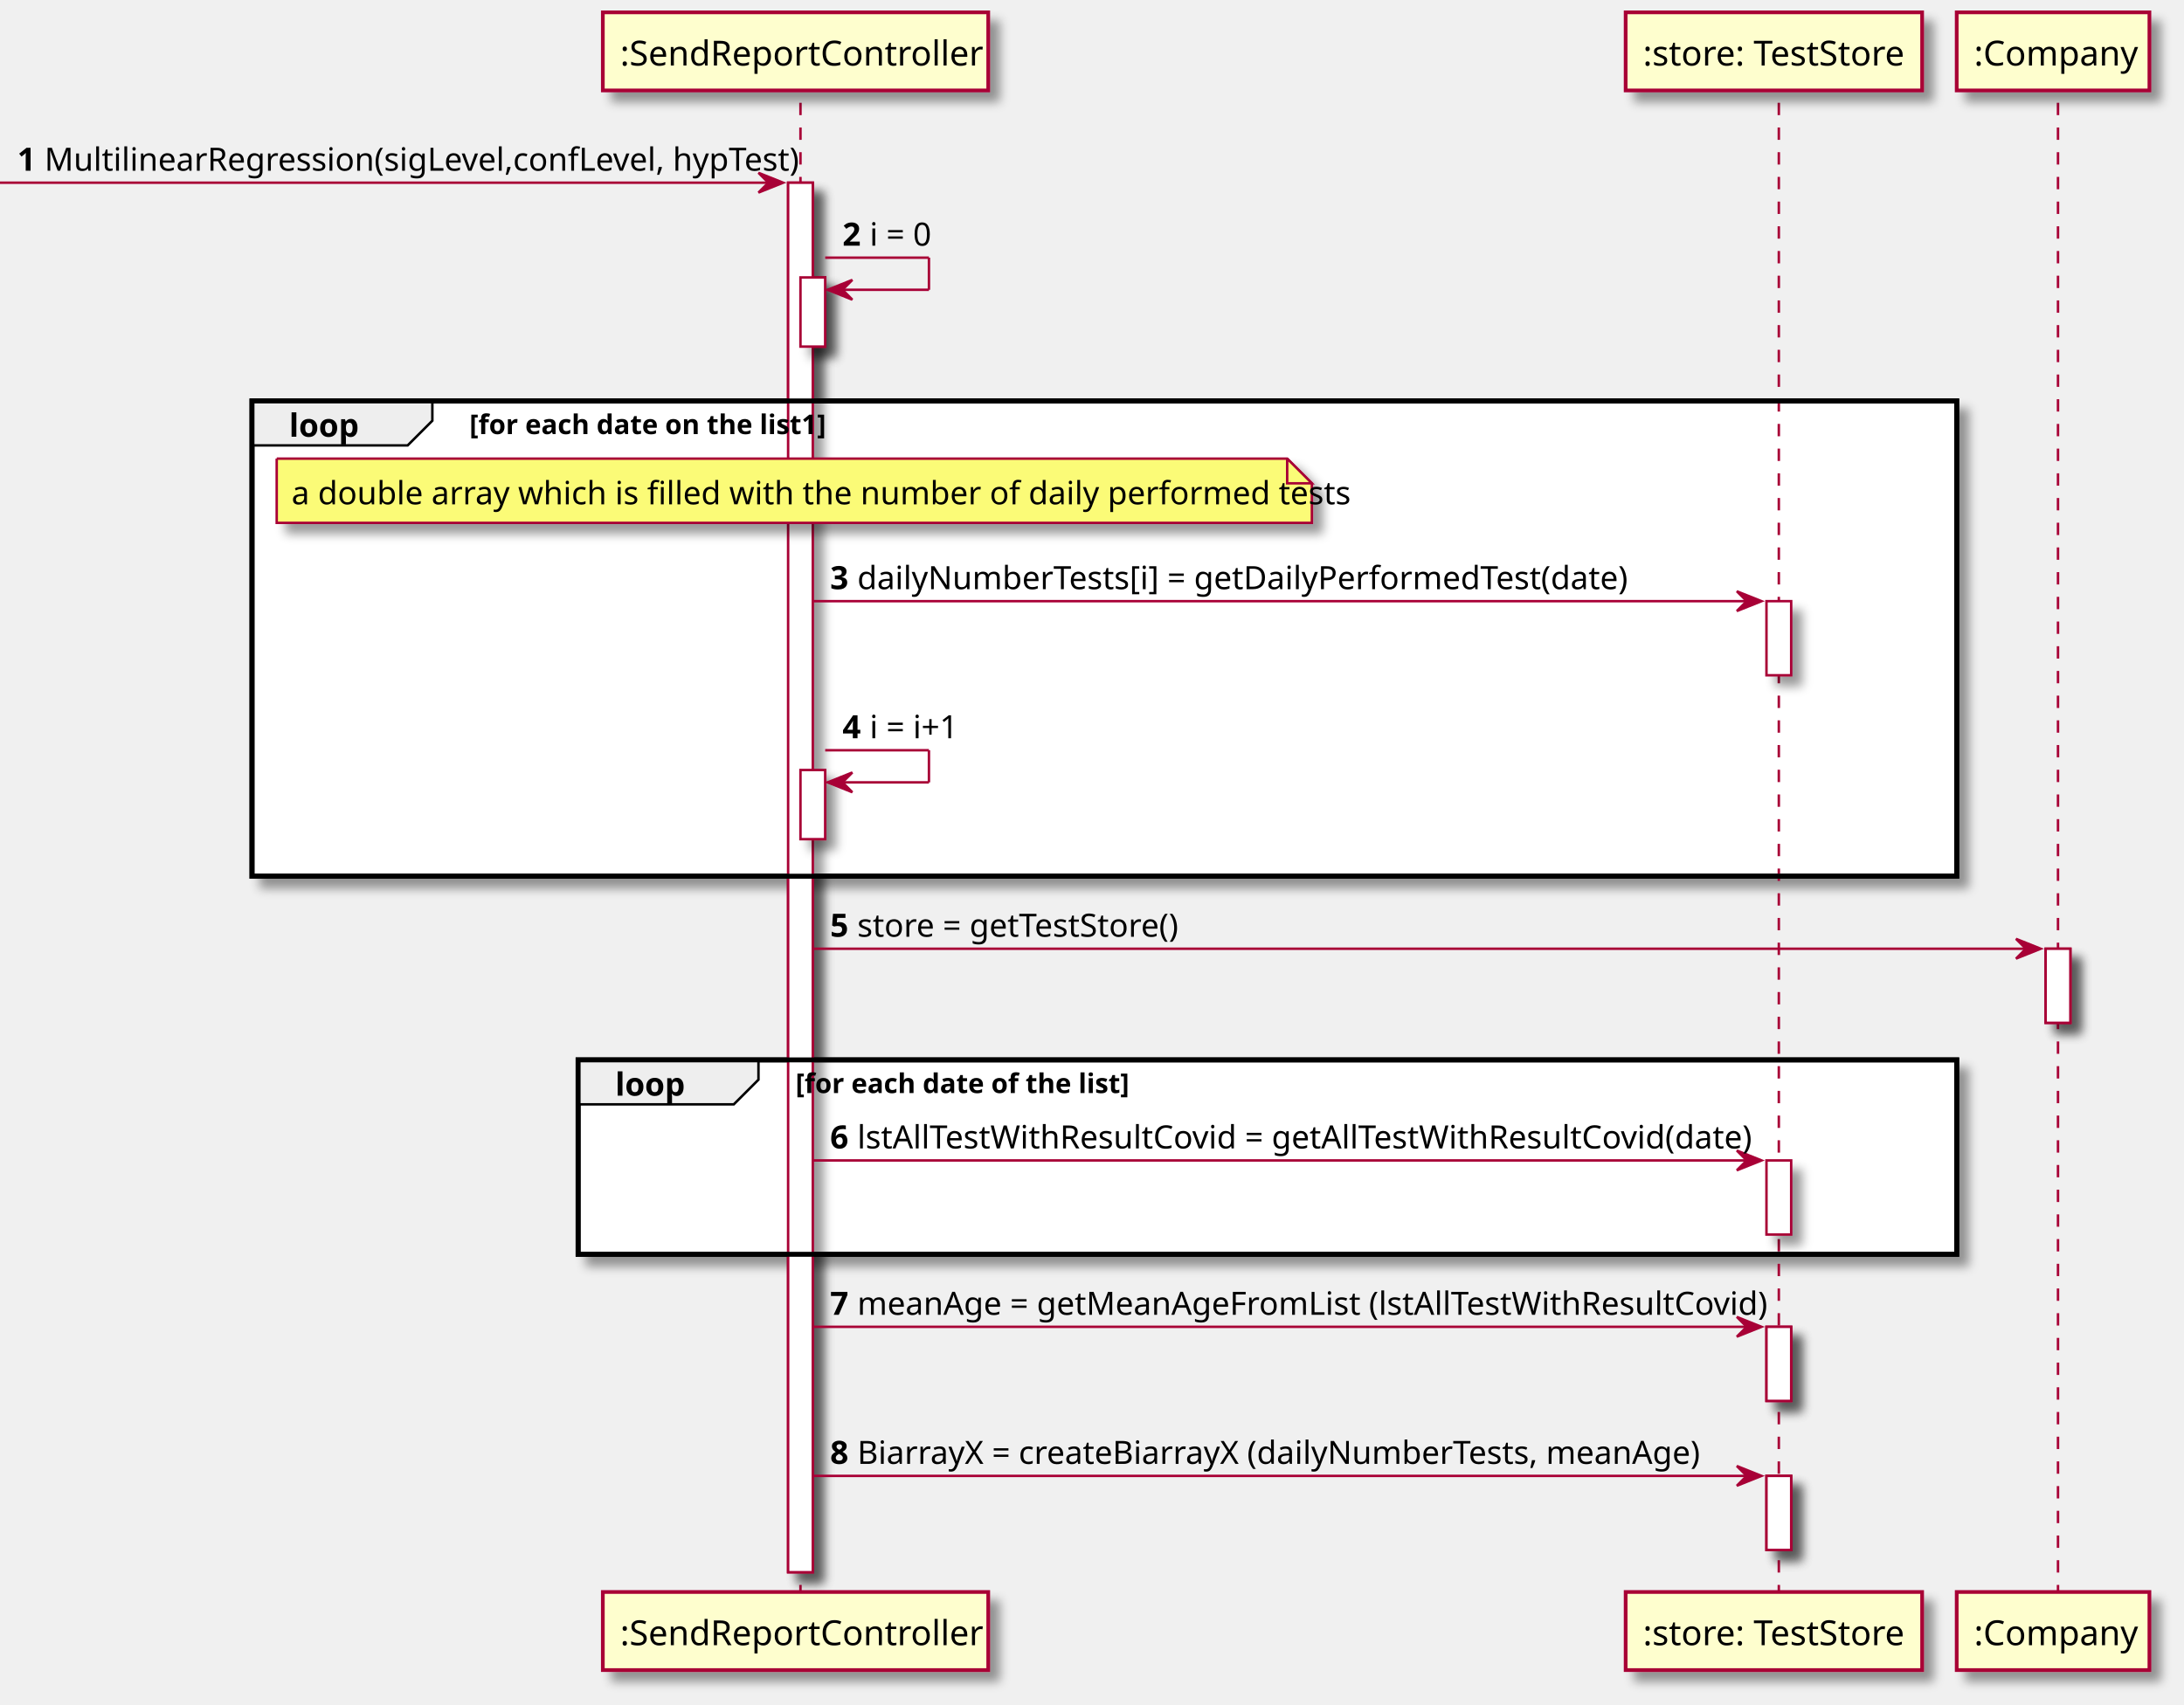
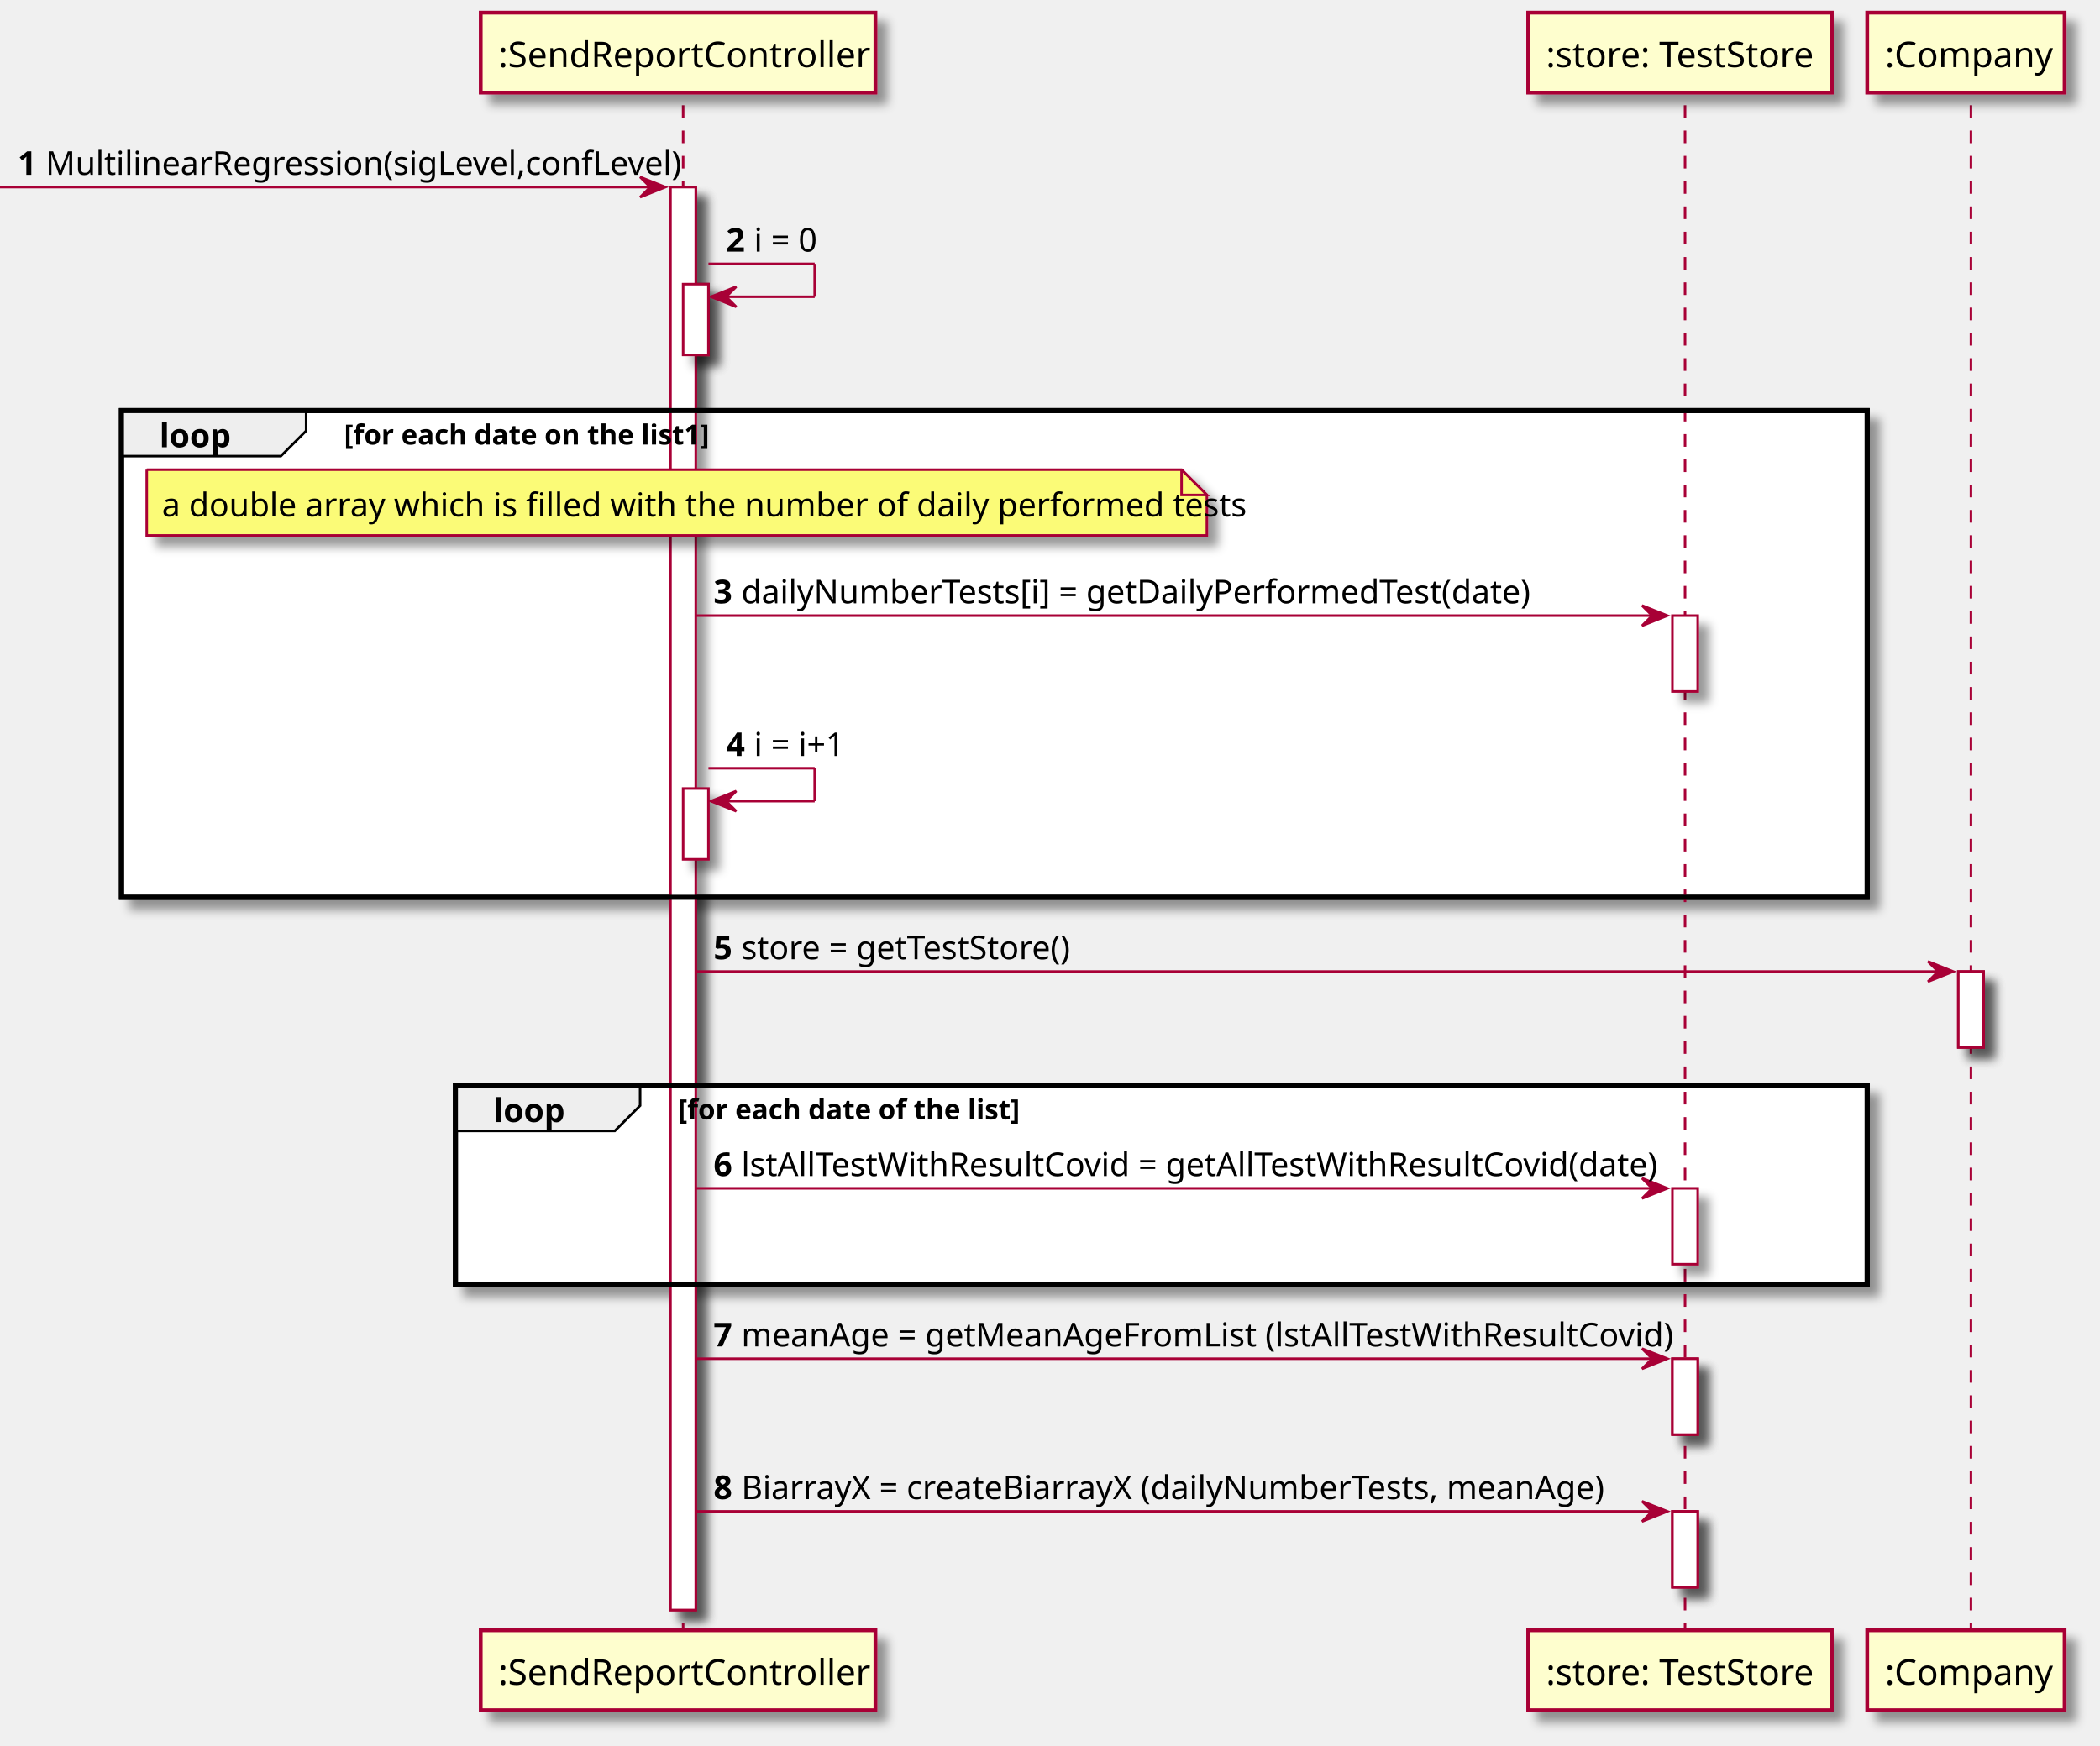
- <svg xmlns="http://www.w3.org/2000/svg" contentScriptType="application/ecmascript" contentStyleType="text/css" height="690px" preserveAspectRatio="none" style="width:884px;height:690px;" version="1.1" viewBox="0 0 884 690" width="884px" zoomAndPan="magnify">
+ <svg xmlns="http://www.w3.org/2000/svg" contentScriptType="application/ecmascript" contentStyleType="text/css" height="690px" preserveAspectRatio="none" style="width:830px;height:690px;" version="1.1" viewBox="0 0 830 690" width="830px" zoomAndPan="magnify">
  <defs>
-     <filter height="300%" id="f130lxg13zzvx3" width="300%" x="-1" y="-1">
+     <filter height="300%" id="fcvuhkaq7hzqq" width="300%" x="-1" y="-1">
      <feGaussianBlur result="blurOut" stdDeviation="2.0" />
      <feColorMatrix in="blurOut" result="blurOut2" type="matrix" values="0 0 0 0 0 0 0 0 0 0 0 0 0 0 0 0 0 0 .4 0" />
      <feOffset dx="4.0" dy="4.0" in="blurOut2" result="blurOut3" />
      <feBlend in="SourceGraphic" in2="blurOut3" mode="normal" />
    </filter>
  </defs>
  <g>
-     <rect fill="#FFFFFF" filter="url(#f130lxg13zzvx3)" height="562.516" style="stroke:#A80036;stroke-width:1.0;" width="10" x="319" y="73.961" />
-     <rect fill="#FFFFFF" filter="url(#f130lxg13zzvx3)" height="28" style="stroke:#A80036;stroke-width:1.0;" width="10" x="324" y="112.312" />
-     <rect fill="#FFFFFF" filter="url(#f130lxg13zzvx3)" height="28" style="stroke:#A80036;stroke-width:1.0;" width="10" x="324" y="311.719" />
-     <rect fill="#FFFFFF" filter="url(#f130lxg13zzvx3)" height="30" style="stroke:#A80036;stroke-width:1.0;" width="10" x="715" y="243.367" />
-     <rect fill="#FFFFFF" filter="url(#f130lxg13zzvx3)" height="30" style="stroke:#A80036;stroke-width:1.0;" width="10" x="715" y="469.773" />
-     <rect fill="#FFFFFF" filter="url(#f130lxg13zzvx3)" height="30" style="stroke:#A80036;stroke-width:1.0;" width="10" x="715" y="537.125" />
-     <rect fill="#FFFFFF" filter="url(#f130lxg13zzvx3)" height="30" style="stroke:#A80036;stroke-width:1.0;" width="10" x="715" y="597.477" />
-     <rect fill="#FFFFFF" filter="url(#f130lxg13zzvx3)" height="30" style="stroke:#A80036;stroke-width:1.0;" width="10" x="828" y="384.07" />
-     <rect fill="#FFFFFF" filter="url(#f130lxg13zzvx3)" height="192.406" style="stroke:#000000;stroke-width:2.0;" width="690" x="102" y="162.312" />
-     <rect fill="#FFFFFF" filter="url(#f130lxg13zzvx3)" height="78.703" style="stroke:#000000;stroke-width:2.0;" width="558" x="234" y="429.07" />
-     <line style="stroke:#A80036;stroke-width:1.0;stroke-dasharray:5.0,5.0;" x1="324" x2="324" y1="41.609" y2="645.477" />
-     <line style="stroke:#A80036;stroke-width:1.0;stroke-dasharray:5.0,5.0;" x1="720" x2="720" y1="41.609" y2="645.477" />
-     <line style="stroke:#A80036;stroke-width:1.0;stroke-dasharray:5.0,5.0;" x1="833" x2="833" y1="41.609" y2="645.477" />
-     <rect fill="#FEFECE" filter="url(#f130lxg13zzvx3)" height="31.609" style="stroke:#A80036;stroke-width:1.5;" width="156" x="244" y="5" />
-     <text fill="#000000" font-family="sans-serif" font-size="14" lengthAdjust="spacing" textLength="142" x="251" y="26.533">:SendReportController</text>
-     <rect fill="#FEFECE" filter="url(#f130lxg13zzvx3)" height="31.609" style="stroke:#A80036;stroke-width:1.5;" width="156" x="244" y="644.477" />
-     <text fill="#000000" font-family="sans-serif" font-size="14" lengthAdjust="spacing" textLength="142" x="251" y="666.01">:SendReportController</text>
-     <rect fill="#FEFECE" filter="url(#f130lxg13zzvx3)" height="31.609" style="stroke:#A80036;stroke-width:1.5;" width="120" x="658" y="5" />
-     <text fill="#000000" font-family="sans-serif" font-size="14" lengthAdjust="spacing" textLength="106" x="665" y="26.533">:store: TestStore</text>
-     <rect fill="#FEFECE" filter="url(#f130lxg13zzvx3)" height="31.609" style="stroke:#A80036;stroke-width:1.5;" width="120" x="658" y="644.477" />
-     <text fill="#000000" font-family="sans-serif" font-size="14" lengthAdjust="spacing" textLength="106" x="665" y="666.01">:store: TestStore</text>
-     <rect fill="#FEFECE" filter="url(#f130lxg13zzvx3)" height="31.609" style="stroke:#A80036;stroke-width:1.5;" width="78" x="792" y="5" />
-     <text fill="#000000" font-family="sans-serif" font-size="14" lengthAdjust="spacing" textLength="64" x="799" y="26.533">:Company</text>
-     <rect fill="#FEFECE" filter="url(#f130lxg13zzvx3)" height="31.609" style="stroke:#A80036;stroke-width:1.5;" width="78" x="792" y="644.477" />
-     <text fill="#000000" font-family="sans-serif" font-size="14" lengthAdjust="spacing" textLength="64" x="799" y="666.01">:Company</text>
-     <rect fill="#FFFFFF" filter="url(#f130lxg13zzvx3)" height="562.516" style="stroke:#A80036;stroke-width:1.0;" width="10" x="319" y="73.961" />
-     <rect fill="#FFFFFF" filter="url(#f130lxg13zzvx3)" height="28" style="stroke:#A80036;stroke-width:1.0;" width="10" x="324" y="112.312" />
-     <rect fill="#FFFFFF" filter="url(#f130lxg13zzvx3)" height="28" style="stroke:#A80036;stroke-width:1.0;" width="10" x="324" y="311.719" />
-     <rect fill="#FFFFFF" filter="url(#f130lxg13zzvx3)" height="30" style="stroke:#A80036;stroke-width:1.0;" width="10" x="715" y="243.367" />
-     <rect fill="#FFFFFF" filter="url(#f130lxg13zzvx3)" height="30" style="stroke:#A80036;stroke-width:1.0;" width="10" x="715" y="469.773" />
-     <rect fill="#FFFFFF" filter="url(#f130lxg13zzvx3)" height="30" style="stroke:#A80036;stroke-width:1.0;" width="10" x="715" y="537.125" />
-     <rect fill="#FFFFFF" filter="url(#f130lxg13zzvx3)" height="30" style="stroke:#A80036;stroke-width:1.0;" width="10" x="715" y="597.477" />
-     <rect fill="#FFFFFF" filter="url(#f130lxg13zzvx3)" height="30" style="stroke:#A80036;stroke-width:1.0;" width="10" x="828" y="384.07" />
-     <polygon fill="#A80036" points="307,69.961,317,73.961,307,77.961,311,73.961" style="stroke:#A80036;stroke-width:1.0;" />
-     <line style="stroke:#A80036;stroke-width:1.0;" x1="0" x2="313" y1="73.961" y2="73.961" />
+     <rect fill="#FFFFFF" filter="url(#fcvuhkaq7hzqq)" height="562.516" style="stroke:#A80036;stroke-width:1.0;" width="10" x="265" y="73.961" />
+     <rect fill="#FFFFFF" filter="url(#fcvuhkaq7hzqq)" height="28" style="stroke:#A80036;stroke-width:1.0;" width="10" x="270" y="112.312" />
+     <rect fill="#FFFFFF" filter="url(#fcvuhkaq7hzqq)" height="28" style="stroke:#A80036;stroke-width:1.0;" width="10" x="270" y="311.719" />
+     <rect fill="#FFFFFF" filter="url(#fcvuhkaq7hzqq)" height="30" style="stroke:#A80036;stroke-width:1.0;" width="10" x="661" y="243.367" />
+     <rect fill="#FFFFFF" filter="url(#fcvuhkaq7hzqq)" height="30" style="stroke:#A80036;stroke-width:1.0;" width="10" x="661" y="469.773" />
+     <rect fill="#FFFFFF" filter="url(#fcvuhkaq7hzqq)" height="30" style="stroke:#A80036;stroke-width:1.0;" width="10" x="661" y="537.125" />
+     <rect fill="#FFFFFF" filter="url(#fcvuhkaq7hzqq)" height="30" style="stroke:#A80036;stroke-width:1.0;" width="10" x="661" y="597.477" />
+     <rect fill="#FFFFFF" filter="url(#fcvuhkaq7hzqq)" height="30" style="stroke:#A80036;stroke-width:1.0;" width="10" x="774" y="384.07" />
+     <rect fill="#FFFFFF" filter="url(#fcvuhkaq7hzqq)" height="192.406" style="stroke:#000000;stroke-width:2.0;" width="690" x="48" y="162.312" />
+     <rect fill="#FFFFFF" filter="url(#fcvuhkaq7hzqq)" height="78.703" style="stroke:#000000;stroke-width:2.0;" width="558" x="180" y="429.07" />
+     <line style="stroke:#A80036;stroke-width:1.0;stroke-dasharray:5.0,5.0;" x1="270" x2="270" y1="41.609" y2="645.477" />
+     <line style="stroke:#A80036;stroke-width:1.0;stroke-dasharray:5.0,5.0;" x1="666" x2="666" y1="41.609" y2="645.477" />
+     <line style="stroke:#A80036;stroke-width:1.0;stroke-dasharray:5.0,5.0;" x1="779" x2="779" y1="41.609" y2="645.477" />
+     <rect fill="#FEFECE" filter="url(#fcvuhkaq7hzqq)" height="31.609" style="stroke:#A80036;stroke-width:1.5;" width="156" x="190" y="5" />
+     <text fill="#000000" font-family="sans-serif" font-size="14" lengthAdjust="spacing" textLength="142" x="197" y="26.533">:SendReportController</text>
+     <rect fill="#FEFECE" filter="url(#fcvuhkaq7hzqq)" height="31.609" style="stroke:#A80036;stroke-width:1.5;" width="156" x="190" y="644.477" />
+     <text fill="#000000" font-family="sans-serif" font-size="14" lengthAdjust="spacing" textLength="142" x="197" y="666.01">:SendReportController</text>
+     <rect fill="#FEFECE" filter="url(#fcvuhkaq7hzqq)" height="31.609" style="stroke:#A80036;stroke-width:1.5;" width="120" x="604" y="5" />
+     <text fill="#000000" font-family="sans-serif" font-size="14" lengthAdjust="spacing" textLength="106" x="611" y="26.533">:store: TestStore</text>
+     <rect fill="#FEFECE" filter="url(#fcvuhkaq7hzqq)" height="31.609" style="stroke:#A80036;stroke-width:1.5;" width="120" x="604" y="644.477" />
+     <text fill="#000000" font-family="sans-serif" font-size="14" lengthAdjust="spacing" textLength="106" x="611" y="666.01">:store: TestStore</text>
+     <rect fill="#FEFECE" filter="url(#fcvuhkaq7hzqq)" height="31.609" style="stroke:#A80036;stroke-width:1.5;" width="78" x="738" y="5" />
+     <text fill="#000000" font-family="sans-serif" font-size="14" lengthAdjust="spacing" textLength="64" x="745" y="26.533">:Company</text>
+     <rect fill="#FEFECE" filter="url(#fcvuhkaq7hzqq)" height="31.609" style="stroke:#A80036;stroke-width:1.5;" width="78" x="738" y="644.477" />
+     <text fill="#000000" font-family="sans-serif" font-size="14" lengthAdjust="spacing" textLength="64" x="745" y="666.01">:Company</text>
+     <rect fill="#FFFFFF" filter="url(#fcvuhkaq7hzqq)" height="562.516" style="stroke:#A80036;stroke-width:1.0;" width="10" x="265" y="73.961" />
+     <rect fill="#FFFFFF" filter="url(#fcvuhkaq7hzqq)" height="28" style="stroke:#A80036;stroke-width:1.0;" width="10" x="270" y="112.312" />
+     <rect fill="#FFFFFF" filter="url(#fcvuhkaq7hzqq)" height="28" style="stroke:#A80036;stroke-width:1.0;" width="10" x="270" y="311.719" />
+     <rect fill="#FFFFFF" filter="url(#fcvuhkaq7hzqq)" height="30" style="stroke:#A80036;stroke-width:1.0;" width="10" x="661" y="243.367" />
+     <rect fill="#FFFFFF" filter="url(#fcvuhkaq7hzqq)" height="30" style="stroke:#A80036;stroke-width:1.0;" width="10" x="661" y="469.773" />
+     <rect fill="#FFFFFF" filter="url(#fcvuhkaq7hzqq)" height="30" style="stroke:#A80036;stroke-width:1.0;" width="10" x="661" y="537.125" />
+     <rect fill="#FFFFFF" filter="url(#fcvuhkaq7hzqq)" height="30" style="stroke:#A80036;stroke-width:1.0;" width="10" x="661" y="597.477" />
+     <rect fill="#FFFFFF" filter="url(#fcvuhkaq7hzqq)" height="30" style="stroke:#A80036;stroke-width:1.0;" width="10" x="774" y="384.07" />
+     <polygon fill="#A80036" points="253,69.961,263,73.961,253,77.961,257,73.961" style="stroke:#A80036;stroke-width:1.0;" />
+     <line style="stroke:#A80036;stroke-width:1.0;" x1="0" x2="259" y1="73.961" y2="73.961" />
    <text fill="#000000" font-family="sans-serif" font-size="13" font-weight="bold" lengthAdjust="spacing" textLength="7" x="7" y="69.105">1</text>
-     <text fill="#000000" font-family="sans-serif" font-size="13" lengthAdjust="spacing" textLength="289" x="18" y="69.105">MultilinearRegression(sigLevel,confLevel, hypTest)</text>
-     <line style="stroke:#A80036;stroke-width:1.0;" x1="334" x2="376" y1="104.312" y2="104.312" />
-     <line style="stroke:#A80036;stroke-width:1.0;" x1="376" x2="376" y1="104.312" y2="117.312" />
-     <line style="stroke:#A80036;stroke-width:1.0;" x1="335" x2="376" y1="117.312" y2="117.312" />
-     <polygon fill="#A80036" points="345,113.312,335,117.312,345,121.312,341,117.312" style="stroke:#A80036;stroke-width:1.0;" />
-     <text fill="#000000" font-family="sans-serif" font-size="13" font-weight="bold" lengthAdjust="spacing" textLength="7" x="341" y="99.456">2</text>
-     <text fill="#000000" font-family="sans-serif" font-size="13" lengthAdjust="spacing" textLength="26" x="352" y="99.456">i = 0</text>
-     <path d="M102,162.312 L175,162.312 L175,170.312 L165,180.312 L102,180.312 L102,162.312 " fill="#EEEEEE" style="stroke:#000000;stroke-width:1.0;" />
-     <rect fill="none" height="192.406" style="stroke:#000000;stroke-width:2.0;" width="690" x="102" y="162.312" />
-     <text fill="#000000" font-family="sans-serif" font-size="13" font-weight="bold" lengthAdjust="spacing" textLength="28" x="117" y="176.808">loop</text>
-     <text fill="#000000" font-family="sans-serif" font-size="11" font-weight="bold" lengthAdjust="spacing" textLength="144" x="190" y="175.731">[for each date on the list1]</text>
-     <path d="M112,185.664 L112,211.664 L531,211.664 L531,195.664 L521,185.664 L112,185.664 " fill="#FBFB77" filter="url(#f130lxg13zzvx3)" style="stroke:#A80036;stroke-width:1.0;" />
-     <path d="M521,185.664 L521,195.664 L531,195.664 L521,185.664 " fill="#FBFB77" style="stroke:#A80036;stroke-width:1.0;" />
-     <text fill="#000000" font-family="sans-serif" font-size="13" lengthAdjust="spacing" textLength="398" x="118" y="204.159">a double array which is filled with the number of daily performed tests</text>
-     <polygon fill="#A80036" points="703,239.367,713,243.367,703,247.367,707,243.367" style="stroke:#A80036;stroke-width:1.0;" />
-     <line style="stroke:#A80036;stroke-width:1.0;" x1="329" x2="709" y1="243.367" y2="243.367" />
-     <text fill="#000000" font-family="sans-serif" font-size="13" font-weight="bold" lengthAdjust="spacing" textLength="7" x="336" y="238.511">3</text>
-     <text fill="#000000" font-family="sans-serif" font-size="13" lengthAdjust="spacing" textLength="295" x="347" y="238.511">dailyNumberTests[i] = getDailyPerformedTest(date)</text>
-     <line style="stroke:#A80036;stroke-width:1.0;" x1="334" x2="376" y1="303.719" y2="303.719" />
-     <line style="stroke:#A80036;stroke-width:1.0;" x1="376" x2="376" y1="303.719" y2="316.719" />
-     <line style="stroke:#A80036;stroke-width:1.0;" x1="335" x2="376" y1="316.719" y2="316.719" />
-     <polygon fill="#A80036" points="345,312.719,335,316.719,345,320.719,341,316.719" style="stroke:#A80036;stroke-width:1.0;" />
-     <text fill="#000000" font-family="sans-serif" font-size="13" font-weight="bold" lengthAdjust="spacing" textLength="7" x="341" y="298.862">4</text>
-     <text fill="#000000" font-family="sans-serif" font-size="13" lengthAdjust="spacing" textLength="37" x="352" y="298.862">i = i+1</text>
-     <polygon fill="#A80036" points="816,380.07,826,384.07,816,388.07,820,384.07" style="stroke:#A80036;stroke-width:1.0;" />
-     <line style="stroke:#A80036;stroke-width:1.0;" x1="329" x2="822" y1="384.07" y2="384.07" />
-     <text fill="#000000" font-family="sans-serif" font-size="13" font-weight="bold" lengthAdjust="spacing" textLength="7" x="336" y="379.214">5</text>
-     <text fill="#000000" font-family="sans-serif" font-size="13" lengthAdjust="spacing" textLength="127" x="347" y="379.214">store = getTestStore()</text>
-     <path d="M234,429.07 L307,429.07 L307,437.07 L297,447.07 L234,447.07 L234,429.07 " fill="#EEEEEE" style="stroke:#000000;stroke-width:1.0;" />
-     <rect fill="none" height="78.703" style="stroke:#000000;stroke-width:2.0;" width="558" x="234" y="429.07" />
-     <text fill="#000000" font-family="sans-serif" font-size="13" font-weight="bold" lengthAdjust="spacing" textLength="28" x="249" y="443.565">loop</text>
-     <text fill="#000000" font-family="sans-serif" font-size="11" font-weight="bold" lengthAdjust="spacing" textLength="135" x="322" y="442.489">[for each date of the list]</text>
-     <polygon fill="#A80036" points="703,465.773,713,469.773,703,473.773,707,469.773" style="stroke:#A80036;stroke-width:1.0;" />
-     <line style="stroke:#A80036;stroke-width:1.0;" x1="329" x2="709" y1="469.773" y2="469.773" />
-     <text fill="#000000" font-family="sans-serif" font-size="13" font-weight="bold" lengthAdjust="spacing" textLength="7" x="336" y="464.917">6</text>
-     <text fill="#000000" font-family="sans-serif" font-size="13" lengthAdjust="spacing" textLength="351" x="347" y="464.917">lstAllTestWithResultCovid = getAllTestWithResultCovid(date)</text>
-     <polygon fill="#A80036" points="703,533.125,713,537.125,703,541.125,707,537.125" style="stroke:#A80036;stroke-width:1.0;" />
-     <line style="stroke:#A80036;stroke-width:1.0;" x1="329" x2="709" y1="537.125" y2="537.125" />
-     <text fill="#000000" font-family="sans-serif" font-size="13" font-weight="bold" lengthAdjust="spacing" textLength="7" x="336" y="532.269">7</text>
-     <text fill="#000000" font-family="sans-serif" font-size="13" lengthAdjust="spacing" textLength="356" x="347" y="532.269">meanAge = getMeanAgeFromList (lstAllTestWithResultCovid)</text>
-     <polygon fill="#A80036" points="703,593.477,713,597.477,703,601.477,707,597.477" style="stroke:#A80036;stroke-width:1.0;" />
-     <line style="stroke:#A80036;stroke-width:1.0;" x1="329" x2="709" y1="597.477" y2="597.477" />
-     <text fill="#000000" font-family="sans-serif" font-size="13" font-weight="bold" lengthAdjust="spacing" textLength="7" x="336" y="592.62">8</text>
-     <text fill="#000000" font-family="sans-serif" font-size="13" lengthAdjust="spacing" textLength="327" x="347" y="592.62">BiarrayX = createBiarrayX (dailyNumberTests, meanAge)</text>
+     <text fill="#000000" font-family="sans-serif" font-size="13" lengthAdjust="spacing" textLength="235" x="18" y="69.105">MultilinearRegression(sigLevel,confLevel)</text>
+     <line style="stroke:#A80036;stroke-width:1.0;" x1="280" x2="322" y1="104.312" y2="104.312" />
+     <line style="stroke:#A80036;stroke-width:1.0;" x1="322" x2="322" y1="104.312" y2="117.312" />
+     <line style="stroke:#A80036;stroke-width:1.0;" x1="281" x2="322" y1="117.312" y2="117.312" />
+     <polygon fill="#A80036" points="291,113.312,281,117.312,291,121.312,287,117.312" style="stroke:#A80036;stroke-width:1.0;" />
+     <text fill="#000000" font-family="sans-serif" font-size="13" font-weight="bold" lengthAdjust="spacing" textLength="7" x="287" y="99.456">2</text>
+     <text fill="#000000" font-family="sans-serif" font-size="13" lengthAdjust="spacing" textLength="26" x="298" y="99.456">i = 0</text>
+     <path d="M48,162.312 L121,162.312 L121,170.312 L111,180.312 L48,180.312 L48,162.312 " fill="#EEEEEE" style="stroke:#000000;stroke-width:1.0;" />
+     <rect fill="none" height="192.406" style="stroke:#000000;stroke-width:2.0;" width="690" x="48" y="162.312" />
+     <text fill="#000000" font-family="sans-serif" font-size="13" font-weight="bold" lengthAdjust="spacing" textLength="28" x="63" y="176.808">loop</text>
+     <text fill="#000000" font-family="sans-serif" font-size="11" font-weight="bold" lengthAdjust="spacing" textLength="144" x="136" y="175.731">[for each date on the list1]</text>
+     <path d="M58,185.664 L58,211.664 L477,211.664 L477,195.664 L467,185.664 L58,185.664 " fill="#FBFB77" filter="url(#fcvuhkaq7hzqq)" style="stroke:#A80036;stroke-width:1.0;" />
+     <path d="M467,185.664 L467,195.664 L477,195.664 L467,185.664 " fill="#FBFB77" style="stroke:#A80036;stroke-width:1.0;" />
+     <text fill="#000000" font-family="sans-serif" font-size="13" lengthAdjust="spacing" textLength="398" x="64" y="204.159">a double array which is filled with the number of daily performed tests</text>
+     <polygon fill="#A80036" points="649,239.367,659,243.367,649,247.367,653,243.367" style="stroke:#A80036;stroke-width:1.0;" />
+     <line style="stroke:#A80036;stroke-width:1.0;" x1="275" x2="655" y1="243.367" y2="243.367" />
+     <text fill="#000000" font-family="sans-serif" font-size="13" font-weight="bold" lengthAdjust="spacing" textLength="7" x="282" y="238.511">3</text>
+     <text fill="#000000" font-family="sans-serif" font-size="13" lengthAdjust="spacing" textLength="295" x="293" y="238.511">dailyNumberTests[i] = getDailyPerformedTest(date)</text>
+     <line style="stroke:#A80036;stroke-width:1.0;" x1="280" x2="322" y1="303.719" y2="303.719" />
+     <line style="stroke:#A80036;stroke-width:1.0;" x1="322" x2="322" y1="303.719" y2="316.719" />
+     <line style="stroke:#A80036;stroke-width:1.0;" x1="281" x2="322" y1="316.719" y2="316.719" />
+     <polygon fill="#A80036" points="291,312.719,281,316.719,291,320.719,287,316.719" style="stroke:#A80036;stroke-width:1.0;" />
+     <text fill="#000000" font-family="sans-serif" font-size="13" font-weight="bold" lengthAdjust="spacing" textLength="7" x="287" y="298.862">4</text>
+     <text fill="#000000" font-family="sans-serif" font-size="13" lengthAdjust="spacing" textLength="37" x="298" y="298.862">i = i+1</text>
+     <polygon fill="#A80036" points="762,380.07,772,384.07,762,388.07,766,384.07" style="stroke:#A80036;stroke-width:1.0;" />
+     <line style="stroke:#A80036;stroke-width:1.0;" x1="275" x2="768" y1="384.07" y2="384.07" />
+     <text fill="#000000" font-family="sans-serif" font-size="13" font-weight="bold" lengthAdjust="spacing" textLength="7" x="282" y="379.214">5</text>
+     <text fill="#000000" font-family="sans-serif" font-size="13" lengthAdjust="spacing" textLength="127" x="293" y="379.214">store = getTestStore()</text>
+     <path d="M180,429.07 L253,429.07 L253,437.07 L243,447.07 L180,447.07 L180,429.07 " fill="#EEEEEE" style="stroke:#000000;stroke-width:1.0;" />
+     <rect fill="none" height="78.703" style="stroke:#000000;stroke-width:2.0;" width="558" x="180" y="429.07" />
+     <text fill="#000000" font-family="sans-serif" font-size="13" font-weight="bold" lengthAdjust="spacing" textLength="28" x="195" y="443.565">loop</text>
+     <text fill="#000000" font-family="sans-serif" font-size="11" font-weight="bold" lengthAdjust="spacing" textLength="135" x="268" y="442.489">[for each date of the list]</text>
+     <polygon fill="#A80036" points="649,465.773,659,469.773,649,473.773,653,469.773" style="stroke:#A80036;stroke-width:1.0;" />
+     <line style="stroke:#A80036;stroke-width:1.0;" x1="275" x2="655" y1="469.773" y2="469.773" />
+     <text fill="#000000" font-family="sans-serif" font-size="13" font-weight="bold" lengthAdjust="spacing" textLength="7" x="282" y="464.917">6</text>
+     <text fill="#000000" font-family="sans-serif" font-size="13" lengthAdjust="spacing" textLength="351" x="293" y="464.917">lstAllTestWithResultCovid = getAllTestWithResultCovid(date)</text>
+     <polygon fill="#A80036" points="649,533.125,659,537.125,649,541.125,653,537.125" style="stroke:#A80036;stroke-width:1.0;" />
+     <line style="stroke:#A80036;stroke-width:1.0;" x1="275" x2="655" y1="537.125" y2="537.125" />
+     <text fill="#000000" font-family="sans-serif" font-size="13" font-weight="bold" lengthAdjust="spacing" textLength="7" x="282" y="532.269">7</text>
+     <text fill="#000000" font-family="sans-serif" font-size="13" lengthAdjust="spacing" textLength="356" x="293" y="532.269">meanAge = getMeanAgeFromList (lstAllTestWithResultCovid)</text>
+     <polygon fill="#A80036" points="649,593.477,659,597.477,649,601.477,653,597.477" style="stroke:#A80036;stroke-width:1.0;" />
+     <line style="stroke:#A80036;stroke-width:1.0;" x1="275" x2="655" y1="597.477" y2="597.477" />
+     <text fill="#000000" font-family="sans-serif" font-size="13" font-weight="bold" lengthAdjust="spacing" textLength="7" x="282" y="592.62">8</text>
+     <text fill="#000000" font-family="sans-serif" font-size="13" lengthAdjust="spacing" textLength="327" x="293" y="592.62">BiarrayX = createBiarrayX (dailyNumberTests, meanAge)</text>
  </g>
</svg>
